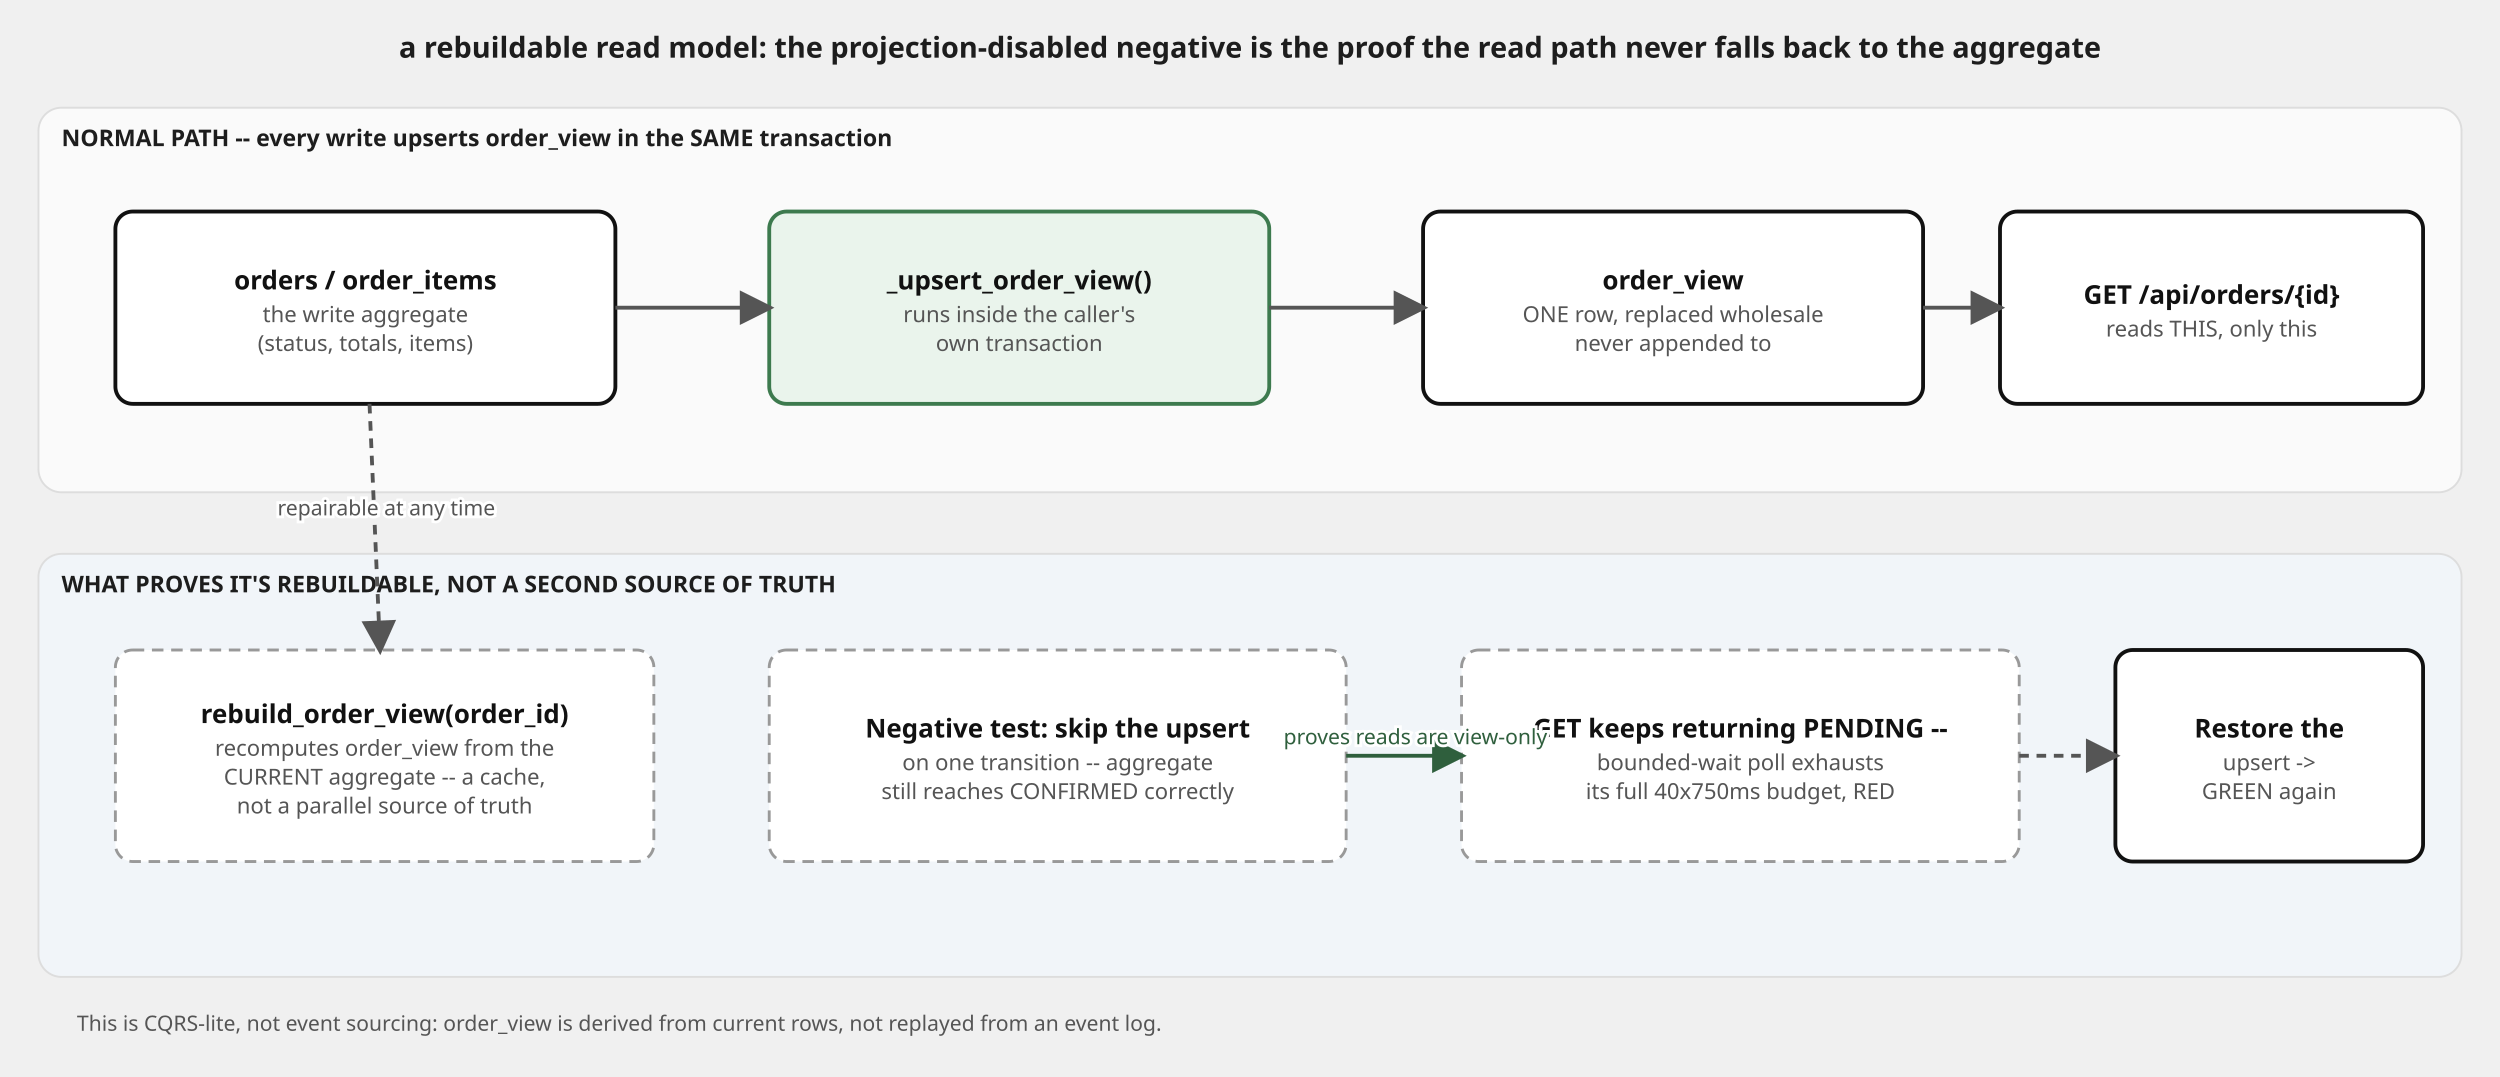
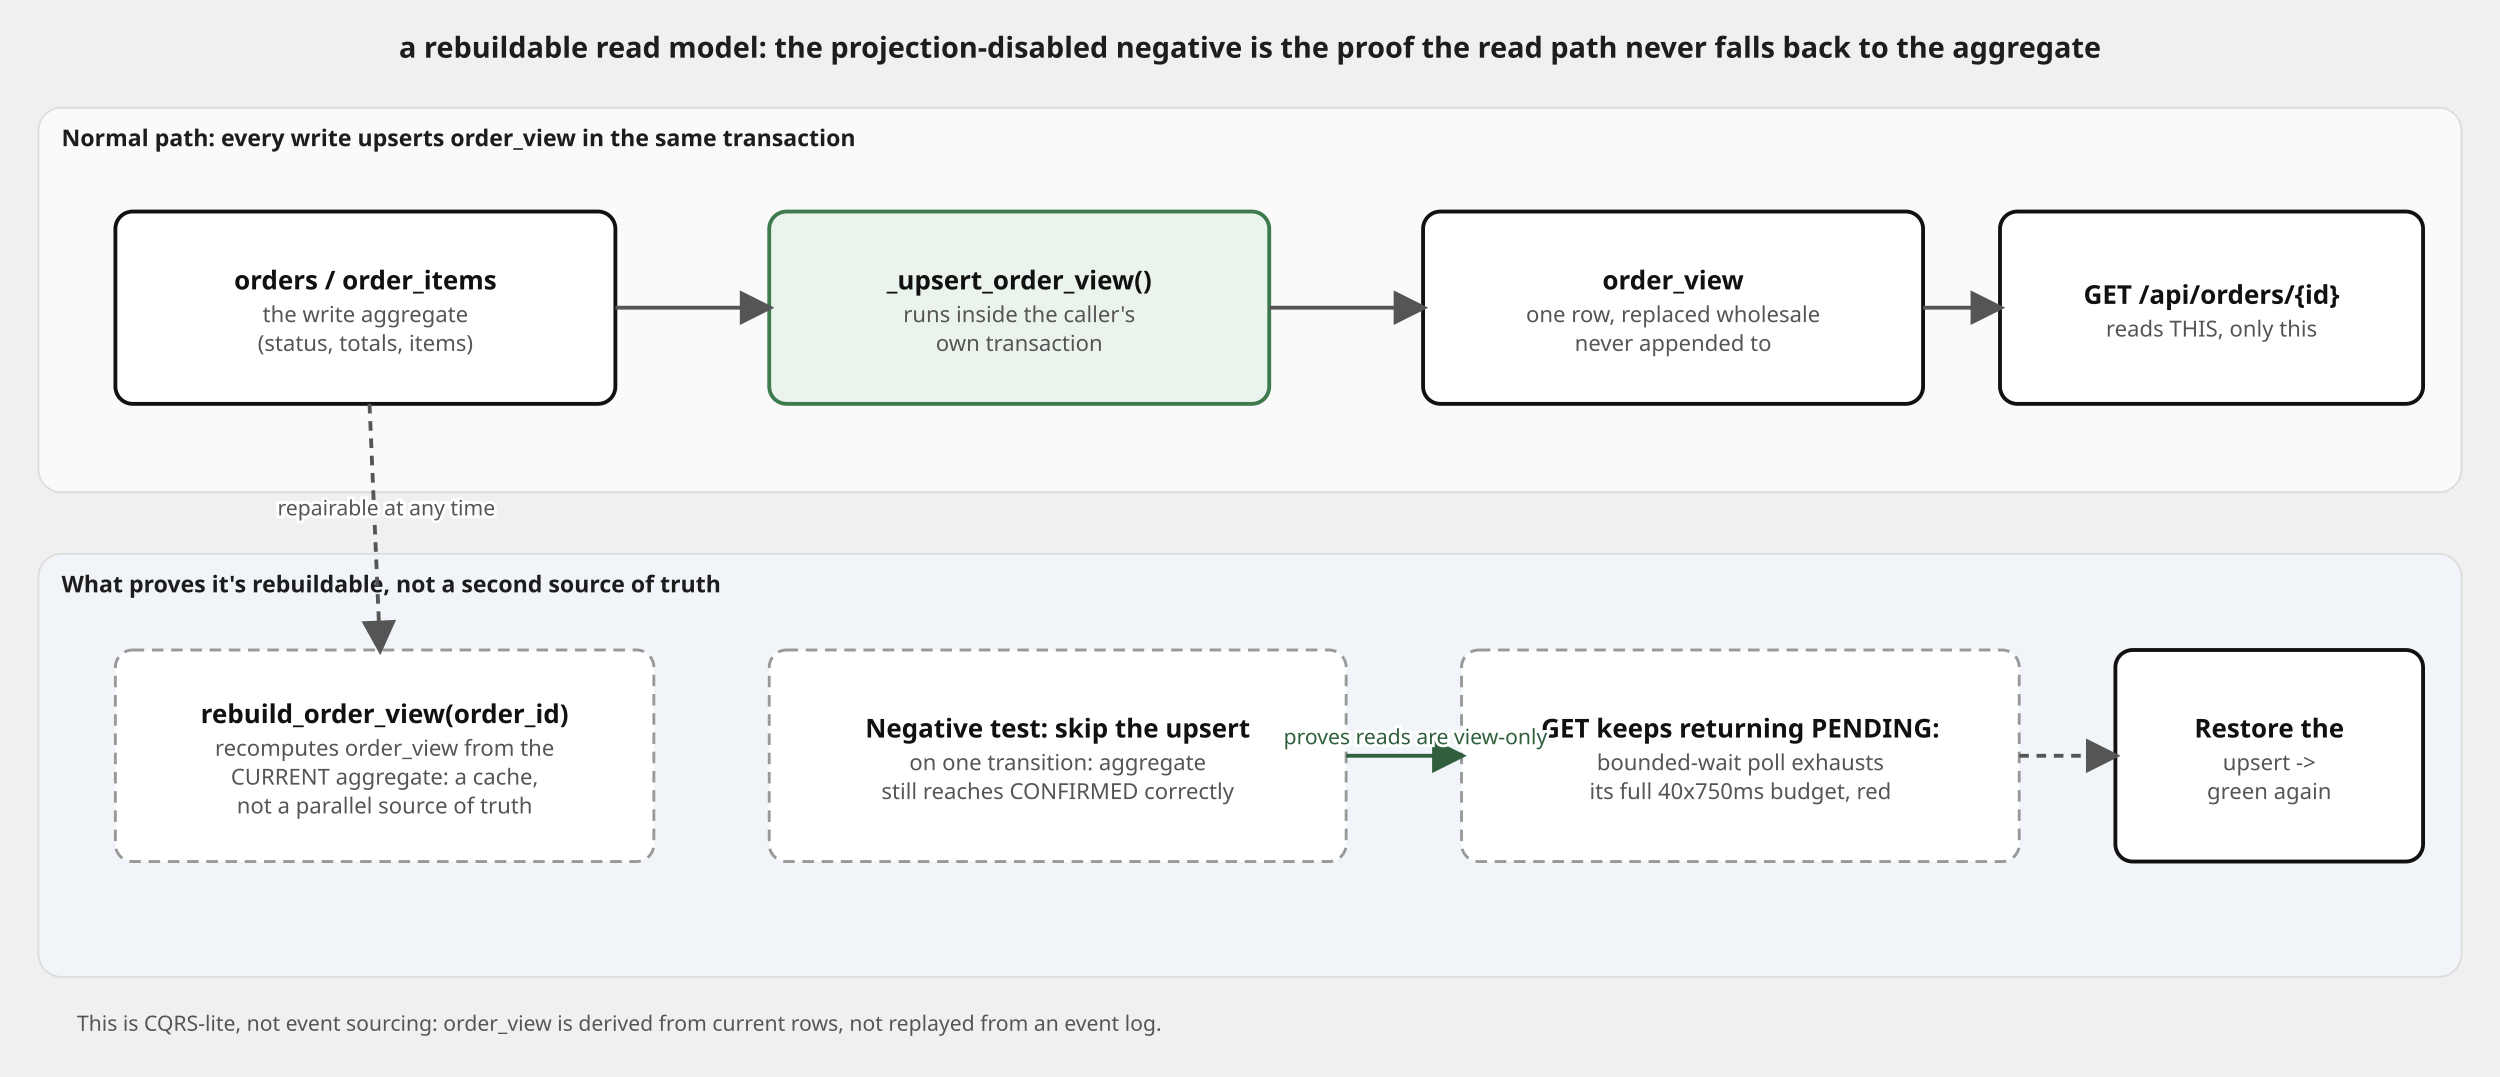
<svg xmlns="http://www.w3.org/2000/svg" viewBox="0 0 1300 560" font-family="'Red Hat Text', system-ui, sans-serif" role="img">
  <defs>
    <marker id="a" viewBox="0 0 10 10" refX="8.5" refY="5" markerWidth="9" markerHeight="9" orient="auto-start-reverse">
      <path d="M0,0 L10,5 L0,10 z" fill="#555" />
    </marker>
    <marker id="am" viewBox="0 0 10 10" refX="8.5" refY="5" markerWidth="9" markerHeight="9" orient="auto-start-reverse">
      <path d="M0,0 L10,5 L0,10 z" fill="#2f5f3d" />
    </marker>
  </defs>
  <rect x="20" y="56" width="1260" height="200" rx="12" fill="#fafafa" stroke="#ddd" />
-   <text x="32" y="76" font-size="12" font-weight="700" fill="#1d1d1d">NORMAL PATH -- every write upserts order_view in the SAME transaction</text>
+   <text x="32" y="76" font-size="12" font-weight="700" fill="#1d1d1d">Normal path: every write upserts order_view in the same transaction</text>
  <rect x="20" y="288" width="1260" height="220" rx="12" fill="#f1f5f9" stroke="#ddd" />
-   <text x="32" y="308" font-size="12" font-weight="700" fill="#1d1d1d">WHAT PROVES IT'S REBUILDABLE, NOT A SECOND SOURCE OF TRUTH</text>
+   <text x="32" y="308" font-size="12" font-weight="700" fill="#1d1d1d">What proves it's rebuildable, not a second source of truth</text>
  <rect x="60" y="110" width="260" height="100" rx="9" fill="#ffffff" stroke="#111111" stroke-width="2" />
  <text x="190.0" y="150.5" font-size="13.5" font-weight="700" fill="#111111" text-anchor="middle">orders / order_items</text>
  <text x="190.0" y="167.5" font-size="11.5" fill="#555555" text-anchor="middle">the write aggregate</text>
  <text x="190.0" y="182.5" font-size="11.5" fill="#555555" text-anchor="middle">(status, totals, items)</text>
  <rect x="400" y="110" width="260" height="100" rx="9" fill="#eaf4ec" stroke="#3d7a4e" stroke-width="2" />
  <text x="530.0" y="150.5" font-size="13.5" font-weight="700" fill="#111111" text-anchor="middle">_upsert_order_view()</text>
  <text x="530.0" y="167.5" font-size="11.5" fill="#555555" text-anchor="middle">runs inside the caller's</text>
  <text x="530.0" y="182.5" font-size="11.5" fill="#555555" text-anchor="middle">own transaction</text>
  <rect x="740" y="110" width="260" height="100" rx="9" fill="#ffffff" stroke="#111111" stroke-width="2" />
  <text x="870.0" y="150.5" font-size="13.5" font-weight="700" fill="#111111" text-anchor="middle">order_view</text>
-   <text x="870.0" y="167.5" font-size="11.5" fill="#555555" text-anchor="middle">ONE row, replaced wholesale</text>
+   <text x="870.0" y="167.5" font-size="11.5" fill="#555555" text-anchor="middle">one row, replaced wholesale</text>
  <text x="870.0" y="182.5" font-size="11.5" fill="#555555" text-anchor="middle">never appended to</text>
  <rect x="1040" y="110" width="220" height="100" rx="9" fill="#ffffff" stroke="#111111" stroke-width="2" />
  <text x="1150.0" y="158.0" font-size="13.5" font-weight="700" fill="#111111" text-anchor="middle">GET /api/orders/{id}</text>
  <text x="1150.0" y="175.0" font-size="11.5" fill="#555555" text-anchor="middle">reads THIS, only this</text>
  <rect x="60" y="338" width="280" height="110" rx="9" fill="#ffffff" stroke="#999999" stroke-width="1.5" stroke-dasharray="6 4" />
  <text x="200.0" y="376.0" font-size="13.5" font-weight="700" fill="#111111" text-anchor="middle">rebuild_order_view(order_id)</text>
  <text x="200.0" y="393.0" font-size="11.5" fill="#555555" text-anchor="middle">recomputes order_view from the</text>
-   <text x="200.0" y="408.0" font-size="11.5" fill="#555555" text-anchor="middle">CURRENT aggregate -- a cache,</text>
+   <text x="200.0" y="408.0" font-size="11.5" fill="#555555" text-anchor="middle">CURRENT aggregate: a cache,</text>
  <text x="200.0" y="423.0" font-size="11.5" fill="#555555" text-anchor="middle">not a parallel source of truth</text>
  <rect x="400" y="338" width="300" height="110" rx="9" fill="#ffffff" stroke="#999999" stroke-width="1.5" stroke-dasharray="6 4" />
  <text x="550.0" y="383.5" font-size="13.5" font-weight="700" fill="#111111" text-anchor="middle">Negative test: skip the upsert</text>
-   <text x="550.0" y="400.5" font-size="11.5" fill="#555555" text-anchor="middle">on one transition -- aggregate</text>
+   <text x="550.0" y="400.5" font-size="11.5" fill="#555555" text-anchor="middle">on one transition: aggregate</text>
  <text x="550.0" y="415.5" font-size="11.5" fill="#555555" text-anchor="middle">still reaches CONFIRMED correctly</text>
  <rect x="760" y="338" width="290" height="110" rx="9" fill="#ffffff" stroke="#999999" stroke-width="1.5" stroke-dasharray="6 4" />
-   <text x="905.0" y="383.5" font-size="13.5" font-weight="700" fill="#111111" text-anchor="middle">GET keeps returning PENDING --</text>
+   <text x="905.0" y="383.5" font-size="13.5" font-weight="700" fill="#111111" text-anchor="middle">GET keeps returning PENDING:</text>
  <text x="905.0" y="400.5" font-size="11.5" fill="#555555" text-anchor="middle">bounded-wait poll exhausts</text>
-   <text x="905.0" y="415.5" font-size="11.5" fill="#555555" text-anchor="middle">its full 40x750ms budget, RED</text>
+   <text x="905.0" y="415.5" font-size="11.5" fill="#555555" text-anchor="middle">its full 40x750ms budget, red</text>
  <rect x="1100" y="338" width="160" height="110" rx="9" fill="#ffffff" stroke="#111111" stroke-width="2" />
  <text x="1180.0" y="383.5" font-size="13.5" font-weight="700" fill="#111111" text-anchor="middle">Restore the</text>
  <text x="1180.0" y="400.5" font-size="11.5" fill="#555555" text-anchor="middle">upsert -&gt;</text>
-   <text x="1180.0" y="415.5" font-size="11.5" fill="#555555" text-anchor="middle">GREEN again</text>
+   <text x="1180.0" y="415.5" font-size="11.5" fill="#555555" text-anchor="middle">green again</text>
  <path d="M320.0,160.0 L400.0,160.0" fill="none" stroke="#555" stroke-width="2" marker-end="url(#a)" />
  <path d="M660.0,160.0 L740.0,160.0" fill="none" stroke="#555" stroke-width="2" marker-end="url(#a)" />
  <path d="M1000.0,160.0 L1040.0,160.0" fill="none" stroke="#555" stroke-width="2" marker-end="url(#a)" />
  <path d="M192.146,210.0 L197.639,338.0" fill="none" stroke="#555" stroke-width="2" stroke-dasharray="5 4" marker-end="url(#a)" />
  <text x="200.893" y="268.0" font-size="11" fill="#ffffff" stroke="#ffffff" stroke-width="3" paint-order="stroke" text-anchor="middle">repairable at any time</text>
  <text x="200.893" y="268.0" font-size="11" fill="#555" text-anchor="middle">repairable at any time</text>
  <path d="M700.0,393.0 L760.0,393.0" fill="none" stroke="#2f5f3d" stroke-width="2" marker-end="url(#am)" />
  <text x="736.0" y="387.0" font-size="11" fill="#ffffff" stroke="#ffffff" stroke-width="3" paint-order="stroke" text-anchor="middle">proves reads are view-only</text>
  <text x="736.0" y="387.0" font-size="11" fill="#2f5f3d" text-anchor="middle">proves reads are view-only</text>
  <path d="M1050.0,393.0 L1100.0,393.0" fill="none" stroke="#555" stroke-width="2" stroke-dasharray="5 4" marker-end="url(#a)" />
  <text x="650.0" y="30" font-size="15" fill="#1d1d1d" text-anchor="middle" font-weight="700">a rebuildable read model: the projection-disabled negative is the proof the read path never falls back to the aggregate</text>
  <text x="40" y="536" font-size="11" fill="#555555" text-anchor="start">This is CQRS-lite, not event sourcing: order_view is derived from current rows, not replayed from an event log.</text>
</svg>
